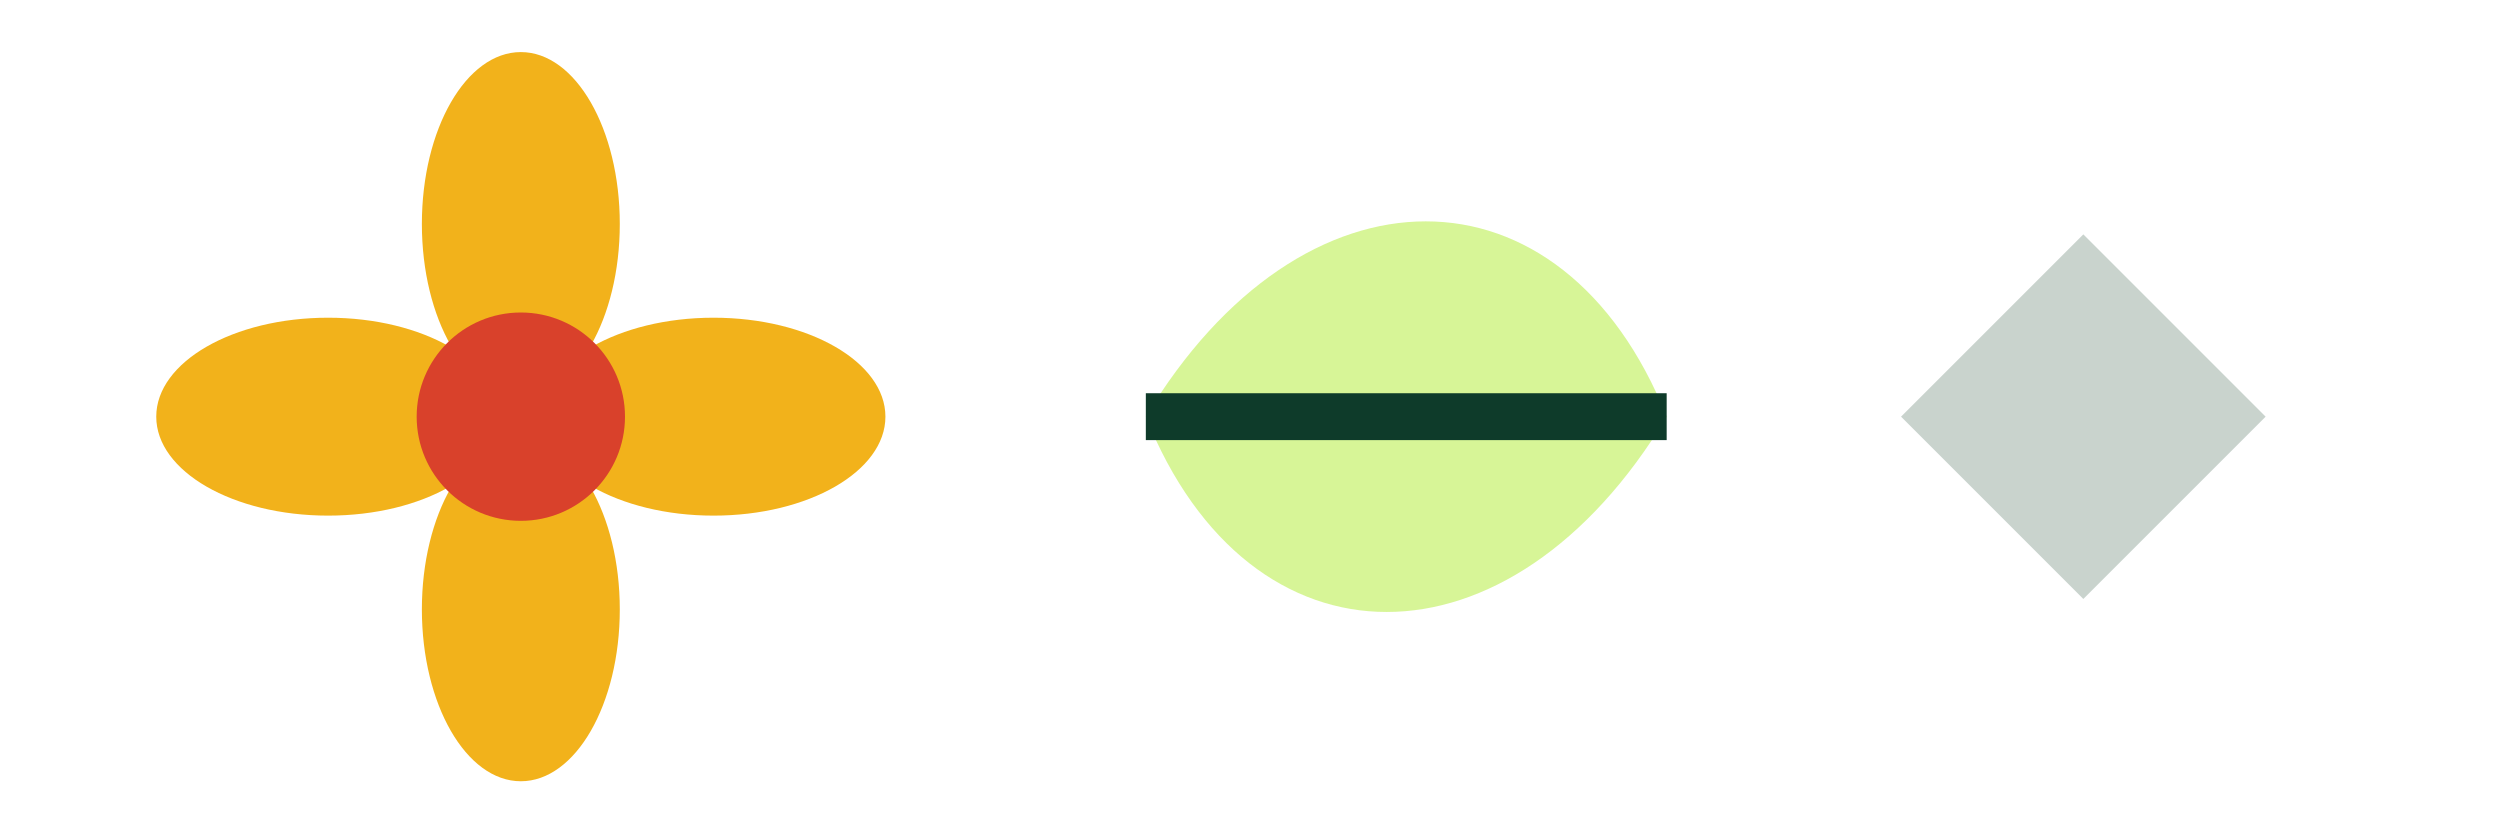
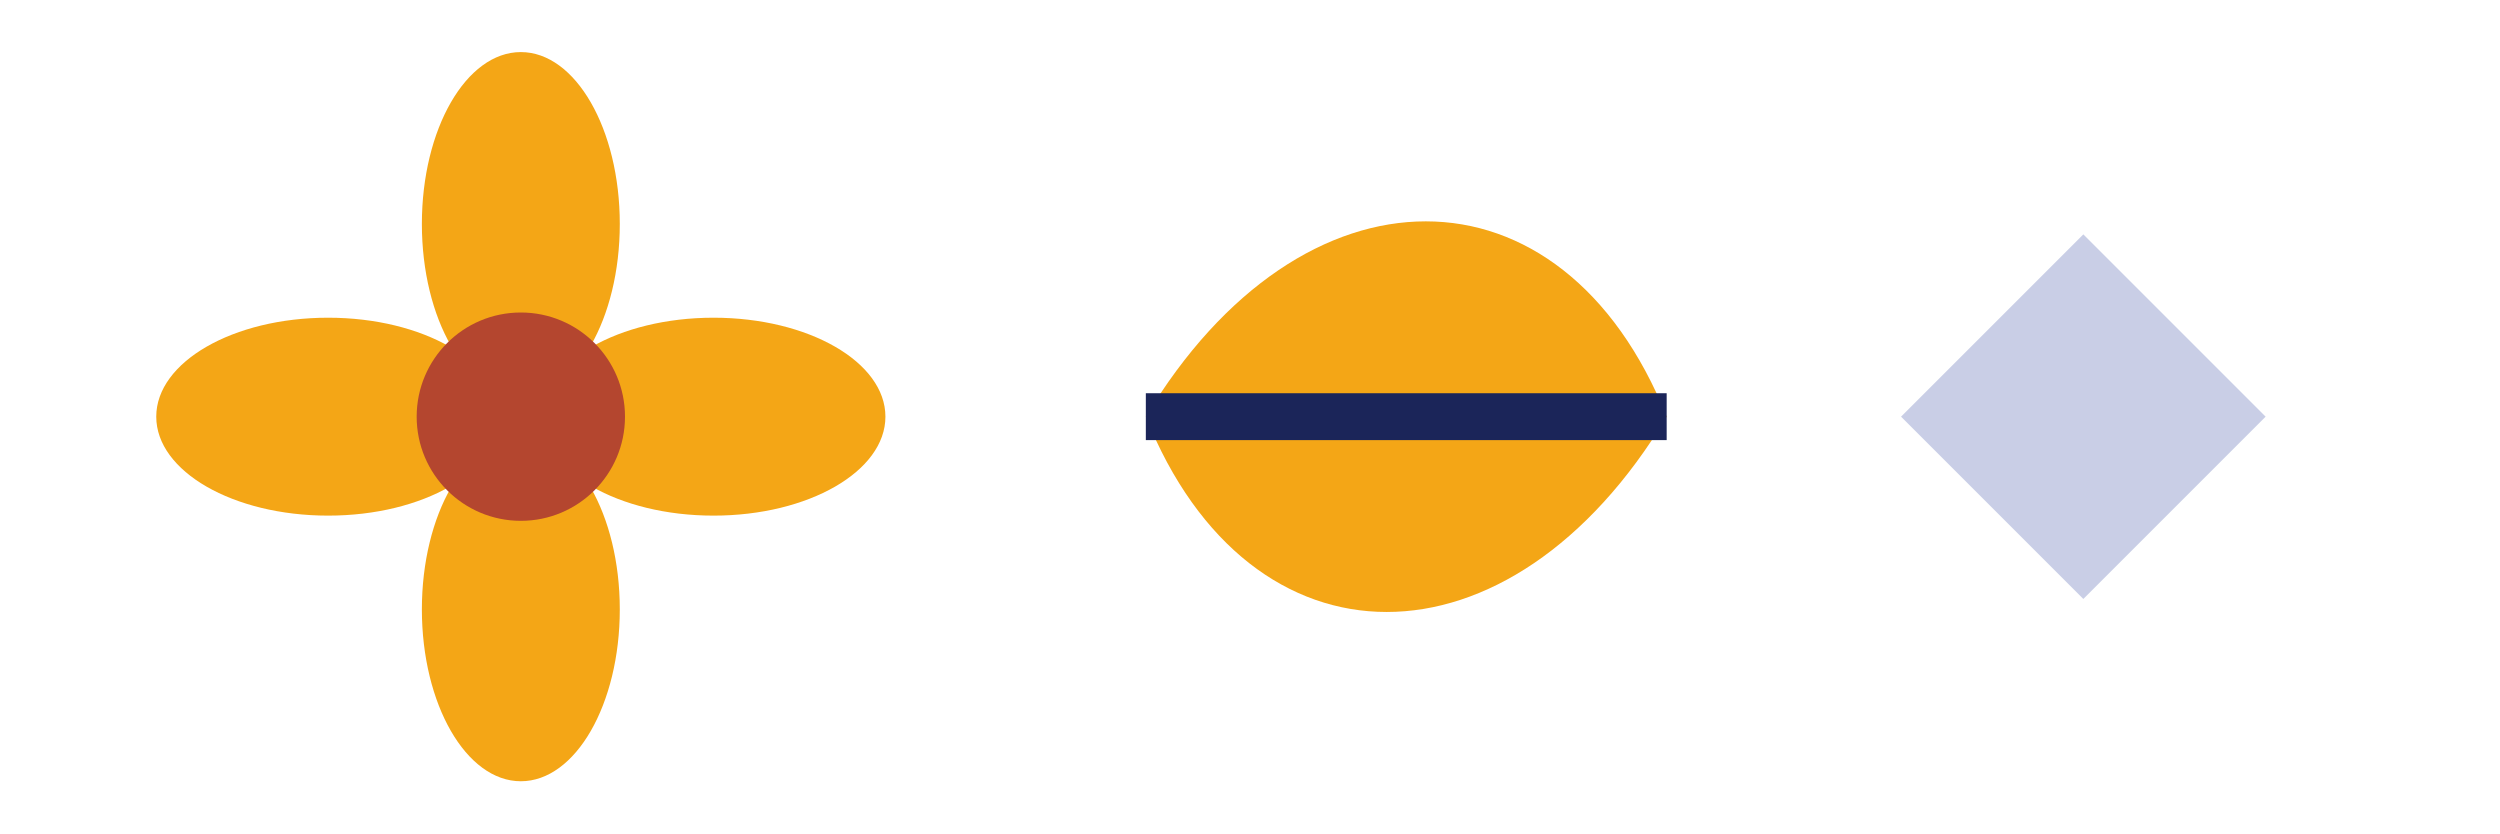
<svg xmlns="http://www.w3.org/2000/svg" width="48" height="16" viewBox="0 0 48 16">
-   <g fill="#f2b21b">
+   <g fill="#f4a616">
    <ellipse cx="10" cy="4.3" rx="1.9" ry="3.3" />
    <ellipse cx="10" cy="11.7" rx="1.9" ry="3.3" />
    <ellipse cx="6.3" cy="8" rx="3.3" ry="1.9" />
    <ellipse cx="13.7" cy="8" rx="3.3" ry="1.9" />
  </g>
-   <circle cx="10" cy="8" r="2" fill="#d9412b" />
-   <path d="M22 8c3-5 8-5 10 0-3 5-8 5-10 0z" fill="#d7f597" />
-   <path d="M22 8h10" stroke="#0e3b2a" stroke-width=".9" />
-   <path d="M40 4.5 43.5 8 40 11.5 36.5 8z" fill="#c9d3cd" />
+   <circle cx="10" cy="8" r="2" fill="#b4462f" />
+   <path d="M22 8c3-5 8-5 10 0-3 5-8 5-10 0z" fill="#f4a616" />
+   <path d="M22 8h10" stroke="#1b2559" stroke-width=".9" />
+   <path d="M40 4.5 43.5 8 40 11.5 36.5 8z" fill="#c9cee6" />
</svg>
